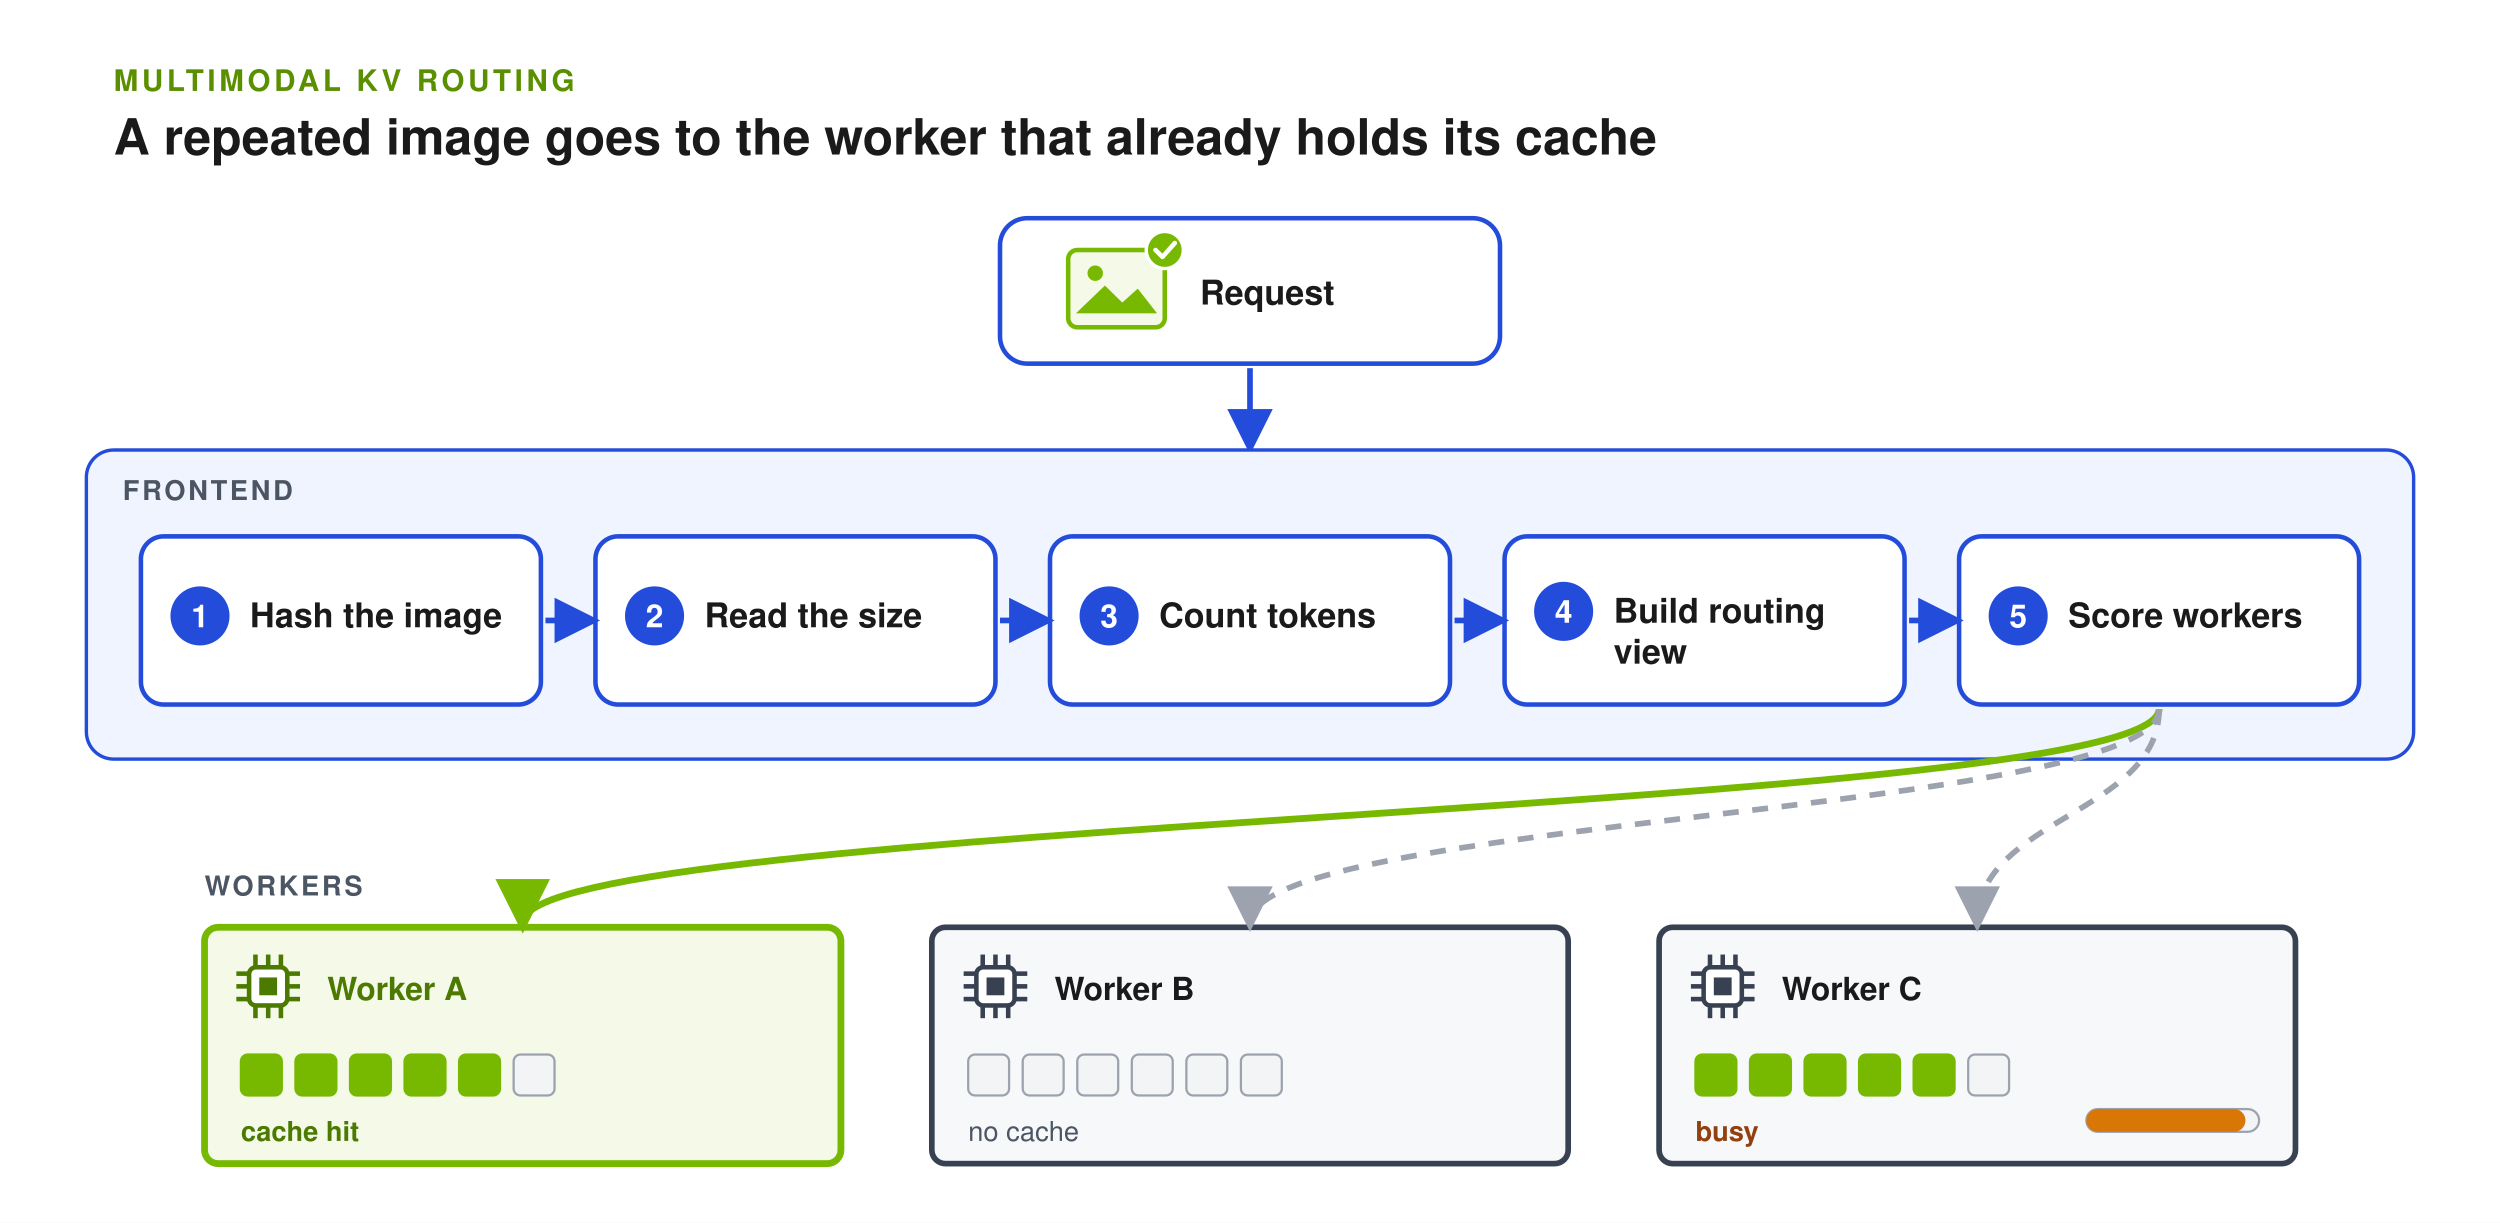
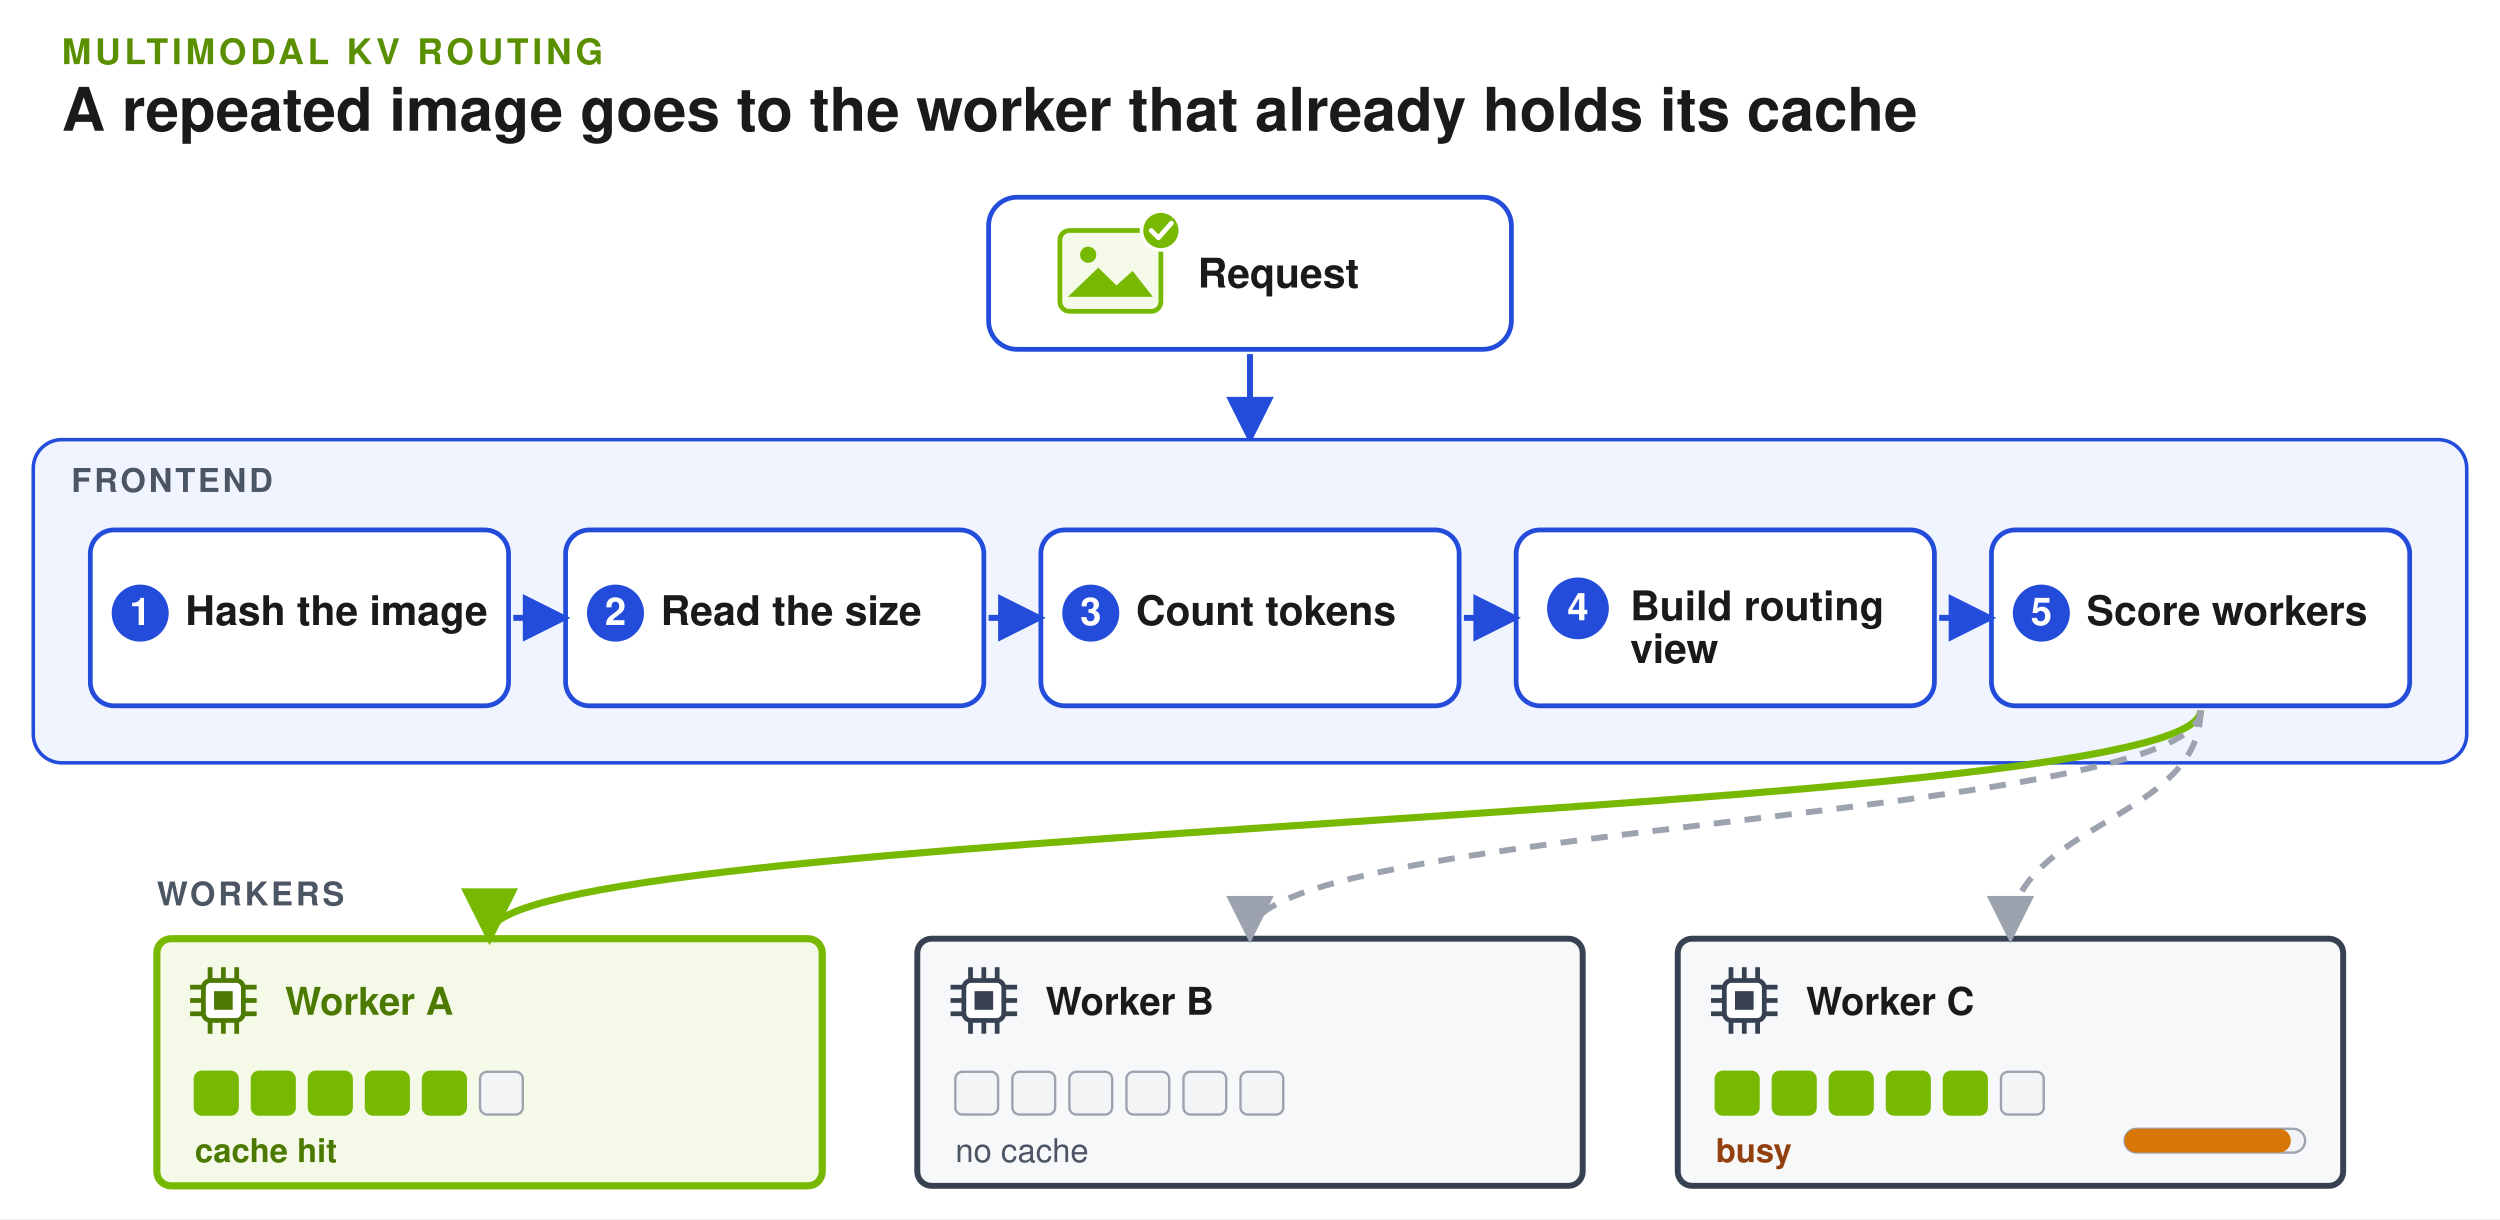
- <svg xmlns="http://www.w3.org/2000/svg" width="1100" height="538" viewBox="0 0 1100 538" role="img" aria-labelledby="title desc" font-family="Helvetica, Arial, sans-serif">
+ <svg xmlns="http://www.w3.org/2000/svg" width="1052" height="513" viewBox="24 13 1052 513" role="img" aria-labelledby="title desc" font-family="Helvetica, Arial, sans-serif">
  <defs>
    <marker id="arrow" viewBox="0 0 10 10" refX="8" refY="5" markerWidth="8" markerHeight="8" orient="auto">
      <path d="M0,0 L10,5 L0,10 z" fill="#234CDA" />
    </marker>
    <marker id="arrow-green" viewBox="0 0 10 10" refX="8" refY="5" markerWidth="8" markerHeight="8" orient="auto">
      <path d="M0,0 L10,5 L0,10 z" fill="#76B900" />
    </marker>
    <marker id="arrow-gray" viewBox="0 0 10 10" refX="8" refY="5" markerWidth="8" markerHeight="8" orient="auto">
      <path d="M0,0 L10,5 L0,10 z" fill="#9CA3AF" />
    </marker>
    <marker id="arrow-amber" viewBox="0 0 10 10" refX="8" refY="5" markerWidth="8" markerHeight="8" orient="auto">
      <path d="M0,0 L10,5 L0,10 z" fill="#D97706" />
    </marker>
    <marker id="arrow-green-start" viewBox="0 0 10 10" refX="8" refY="5" markerWidth="8" markerHeight="8" orient="auto-start-reverse">
      <path d="M0,0 L10,5 L0,10 z" fill="#76B900" />
    </marker>
  </defs>
-   <rect width="1100" height="538" fill="#FFFFFF" />
-   <text x="50" y="40" font-size="13" font-weight="700" letter-spacing="1.6" fill="#5A8F00">MULTIMODAL KV ROUTING</text>
-   <text x="50" y="68" font-size="22" font-weight="700" fill="#1A1A1A">A repeated image goes to the worker that already holds its cache</text>
+   <rect x="24" y="13" width="1052" height="513" fill="#FFFFFF" />
+   <text x="50" y="40" font-size="14.9" font-weight="700" letter-spacing="1.6" fill="#5A8F00">MULTIMODAL KV ROUTING</text>
+   <text x="50" y="68" font-size="25.3" font-weight="700" fill="#1A1A1A">A repeated image goes to the worker that already holds its cache</text>
  <rect x="440.0" y="96" width="220" height="64" rx="12" fill="#FFFFFF" stroke="#234CDA" stroke-width="2" />
  <rect x="470.0" y="110" width="42.5" height="34" rx="4" fill="#F4F9E8" stroke="#76B900" stroke-width="2" />
  <circle cx="481.9" cy="120.2" r="3.4" fill="#76B900" />
  <polygon points="473.4,137.88 486.15,125.64 493.8,133.12 500.6,127.0 509.1,137.88" fill="#76B900" />
  <circle cx="512.5" cy="110" r="8.16" fill="#76B900" stroke="#FFFFFF" stroke-width="1.5" />
  <path d="M508.42,110 L511.48,113.06 L516.92,106.94" fill="none" stroke="#FFFFFF" stroke-width="2" stroke-linecap="round" stroke-linejoin="round" />
-   <text x="528.0" y="134" font-size="15" font-weight="700" fill="#1A1A1A">Request</text>
+   <text x="528.0" y="134" font-size="17.2" font-weight="700" fill="#1A1A1A">Request</text>
  <line x1="550.0" y1="162" x2="550.0" y2="196" stroke="#234CDA" stroke-width="2.5" marker-end="url(#arrow)" />
  <rect x="38" y="198" width="1024" height="136" rx="12" fill="#F0F4FF" stroke="#234CDA" stroke-width="1.5" />
-   <text x="54" y="220" font-size="12" font-weight="700" letter-spacing="1.2" fill="#4B5563">FRONTEND</text>
+   <text x="54" y="220" font-size="13.8" font-weight="700" letter-spacing="1.2" fill="#4B5563">FRONTEND</text>
  <rect x="62.0" y="236" width="176" height="74" rx="10" fill="#FFFFFF" stroke="#234CDA" stroke-width="2" />
-   <circle cx="88.0" cy="271.0" r="13" fill="#234CDA" />
-   <text x="88.0" y="276.0" font-size="14" font-weight="700" fill="#FFFFFF" text-anchor="middle">1</text>
-   <text x="110.0" y="276.0" font-size="15" font-weight="700" fill="#1A1A1A">Hash the image</text>
+   <circle cx="83.0" cy="271.0" r="12" fill="#234CDA" />
+   <text x="83.0" y="276.0" font-size="16.1" font-weight="700" fill="#FFFFFF" text-anchor="middle">1</text>
+   <text x="102.0" y="276.0" font-size="17.2" font-weight="700" fill="#1A1A1A">Hash the image</text>
  <rect x="262.0" y="236" width="176" height="74" rx="10" fill="#FFFFFF" stroke="#234CDA" stroke-width="2" />
-   <circle cx="288.0" cy="271.0" r="13" fill="#234CDA" />
-   <text x="288.0" y="276.0" font-size="14" font-weight="700" fill="#FFFFFF" text-anchor="middle">2</text>
-   <text x="310.0" y="276.0" font-size="15" font-weight="700" fill="#1A1A1A">Read the size</text>
+   <circle cx="283.0" cy="271.0" r="12" fill="#234CDA" />
+   <text x="283.0" y="276.0" font-size="16.1" font-weight="700" fill="#FFFFFF" text-anchor="middle">2</text>
+   <text x="302.0" y="276.0" font-size="17.2" font-weight="700" fill="#1A1A1A">Read the size</text>
  <line x1="240.0" y1="273.0" x2="260.0" y2="273.0" stroke="#234CDA" stroke-width="2.5" marker-end="url(#arrow)" />
  <rect x="462.0" y="236" width="176" height="74" rx="10" fill="#FFFFFF" stroke="#234CDA" stroke-width="2" />
-   <circle cx="488.0" cy="271.0" r="13" fill="#234CDA" />
-   <text x="488.0" y="276.0" font-size="14" font-weight="700" fill="#FFFFFF" text-anchor="middle">3</text>
-   <text x="510.0" y="276.0" font-size="15" font-weight="700" fill="#1A1A1A">Count tokens</text>
+   <circle cx="483.0" cy="271.0" r="12" fill="#234CDA" />
+   <text x="483.0" y="276.0" font-size="16.1" font-weight="700" fill="#FFFFFF" text-anchor="middle">3</text>
+   <text x="502.0" y="276.0" font-size="17.2" font-weight="700" fill="#1A1A1A">Count tokens</text>
  <line x1="440.0" y1="273.0" x2="460.0" y2="273.0" stroke="#234CDA" stroke-width="2.5" marker-end="url(#arrow)" />
  <rect x="662.0" y="236" width="176" height="74" rx="10" fill="#FFFFFF" stroke="#234CDA" stroke-width="2" />
  <circle cx="688.0" cy="269.0" r="13" fill="#234CDA" />
-   <text x="688.0" y="274.0" font-size="14" font-weight="700" fill="#FFFFFF" text-anchor="middle">4</text>
-   <text x="710.0" y="274.0" font-size="15" font-weight="700" fill="#1A1A1A">Build routing</text>
-   <text x="710.0" y="292.0" font-size="15" font-weight="700" fill="#1A1A1A">view</text>
+   <text x="688.0" y="274.0" font-size="16.1" font-weight="700" fill="#FFFFFF" text-anchor="middle">4</text>
+   <text x="710.0" y="274.0" font-size="17.2" font-weight="700" fill="#1A1A1A">Build routing</text>
+   <text x="710.0" y="292.0" font-size="17.2" font-weight="700" fill="#1A1A1A">view</text>
  <line x1="640.0" y1="273.0" x2="660.0" y2="273.0" stroke="#234CDA" stroke-width="2.5" marker-end="url(#arrow)" />
  <rect x="862.0" y="236" width="176" height="74" rx="10" fill="#FFFFFF" stroke="#234CDA" stroke-width="2" />
-   <circle cx="888.0" cy="271.0" r="13" fill="#234CDA" />
-   <text x="888.0" y="276.0" font-size="14" font-weight="700" fill="#FFFFFF" text-anchor="middle">5</text>
-   <text x="910.0" y="276.0" font-size="15" font-weight="700" fill="#1A1A1A">Score workers</text>
+   <circle cx="883.0" cy="271.0" r="12" fill="#234CDA" />
+   <text x="883.0" y="276.0" font-size="16.1" font-weight="700" fill="#FFFFFF" text-anchor="middle">5</text>
+   <text x="902.0" y="276.0" font-size="17.2" font-weight="700" fill="#1A1A1A">Score workers</text>
  <line x1="840.0" y1="273.0" x2="860.0" y2="273.0" stroke="#234CDA" stroke-width="2.5" marker-end="url(#arrow)" />
-   <text x="90.0" y="394" font-size="12" font-weight="700" letter-spacing="1.2" fill="#4B5563">WORKERS</text>
+   <text x="90.0" y="394" font-size="13.8" font-weight="700" letter-spacing="1.2" fill="#4B5563">WORKERS</text>
  <rect x="90.0" y="408" width="280" height="104" rx="6" fill="#F4F9E8" stroke="#76B900" stroke-width="3" />
  <rect x="109.6" y="425.6" width="16.8" height="16.8" rx="3" fill="#FFFFFF" stroke="#4C7A00" stroke-width="2" />
  <rect x="114.08" y="430.08" width="7.84" height="7.84" fill="#4C7A00" />
  <line x1="112.4" y1="420" x2="112.4" y2="425.6" stroke="#4C7A00" stroke-width="2" />
  <line x1="112.4" y1="442.4" x2="112.4" y2="448" stroke="#4C7A00" stroke-width="2" />
  <line x1="104.0" y1="428.4" x2="109.6" y2="428.4" stroke="#4C7A00" stroke-width="2" />
  <line x1="126.4" y1="428.4" x2="132.0" y2="428.4" stroke="#4C7A00" stroke-width="2" />
  <line x1="118.0" y1="420" x2="118.0" y2="425.6" stroke="#4C7A00" stroke-width="2" />
  <line x1="118.0" y1="442.4" x2="118.0" y2="448" stroke="#4C7A00" stroke-width="2" />
  <line x1="104.0" y1="434.0" x2="109.6" y2="434.0" stroke="#4C7A00" stroke-width="2" />
  <line x1="126.4" y1="434.0" x2="132.0" y2="434.0" stroke="#4C7A00" stroke-width="2" />
  <line x1="123.6" y1="420" x2="123.6" y2="425.6" stroke="#4C7A00" stroke-width="2" />
  <line x1="123.6" y1="442.4" x2="123.6" y2="448" stroke="#4C7A00" stroke-width="2" />
  <line x1="104.0" y1="439.6" x2="109.6" y2="439.6" stroke="#4C7A00" stroke-width="2" />
  <line x1="126.4" y1="439.6" x2="132.0" y2="439.6" stroke="#4C7A00" stroke-width="2" />
-   <text x="144.0" y="440" font-size="14" font-weight="700" fill="#4C7A00">Worker A</text>
+   <text x="144.0" y="440" font-size="16.1" font-weight="700" fill="#4C7A00">Worker A</text>
  <rect x="106.0" y="464" width="18" height="18" rx="3" fill="#76B900" stroke="#76B900" stroke-width="1" />
  <rect x="130.0" y="464" width="18" height="18" rx="3" fill="#76B900" stroke="#76B900" stroke-width="1" />
  <rect x="154.0" y="464" width="18" height="18" rx="3" fill="#76B900" stroke="#76B900" stroke-width="1" />
  <rect x="178.0" y="464" width="18" height="18" rx="3" fill="#76B900" stroke="#76B900" stroke-width="1" />
  <rect x="202.0" y="464" width="18" height="18" rx="3" fill="#76B900" stroke="#76B900" stroke-width="1" />
  <rect x="226.0" y="464" width="18" height="18" rx="3" fill="#F3F4F6" stroke="#9CA3AF" stroke-width="1" />
-   <text x="106.0" y="502" font-size="12" font-weight="700" fill="#4C7A00">cache hit</text>
+   <text x="106.0" y="502" font-size="13.8" font-weight="700" fill="#4C7A00">cache hit</text>
  <path d="M950.0,312 C950.0,358 230.0,360 230.0,406" fill="none" stroke="#76B900" stroke-width="3" marker-end="url(#arrow-green)" />
  <rect x="410.0" y="408" width="280" height="104" rx="6" fill="#F7F8FA" stroke="#374151" stroke-width="2.5" />
  <rect x="429.6" y="425.6" width="16.8" height="16.8" rx="3" fill="#FFFFFF" stroke="#374151" stroke-width="2" />
  <rect x="434.08" y="430.08" width="7.84" height="7.84" fill="#374151" />
  <line x1="432.4" y1="420" x2="432.4" y2="425.6" stroke="#374151" stroke-width="2" />
  <line x1="432.4" y1="442.4" x2="432.4" y2="448" stroke="#374151" stroke-width="2" />
  <line x1="424.0" y1="428.4" x2="429.6" y2="428.4" stroke="#374151" stroke-width="2" />
  <line x1="446.4" y1="428.4" x2="452.0" y2="428.4" stroke="#374151" stroke-width="2" />
  <line x1="438.0" y1="420" x2="438.0" y2="425.6" stroke="#374151" stroke-width="2" />
  <line x1="438.0" y1="442.4" x2="438.0" y2="448" stroke="#374151" stroke-width="2" />
  <line x1="424.0" y1="434.0" x2="429.6" y2="434.0" stroke="#374151" stroke-width="2" />
  <line x1="446.4" y1="434.0" x2="452.0" y2="434.0" stroke="#374151" stroke-width="2" />
  <line x1="443.6" y1="420" x2="443.6" y2="425.6" stroke="#374151" stroke-width="2" />
  <line x1="443.6" y1="442.4" x2="443.6" y2="448" stroke="#374151" stroke-width="2" />
  <line x1="424.0" y1="439.6" x2="429.6" y2="439.6" stroke="#374151" stroke-width="2" />
  <line x1="446.4" y1="439.6" x2="452.0" y2="439.6" stroke="#374151" stroke-width="2" />
-   <text x="464.0" y="440" font-size="14" font-weight="700" fill="#1A1A1A">Worker B</text>
+   <text x="464.0" y="440" font-size="16.1" font-weight="700" fill="#1A1A1A">Worker B</text>
  <rect x="426.0" y="464" width="18" height="18" rx="3" fill="#F3F4F6" stroke="#9CA3AF" stroke-width="1" />
  <rect x="450.0" y="464" width="18" height="18" rx="3" fill="#F3F4F6" stroke="#9CA3AF" stroke-width="1" />
  <rect x="474.0" y="464" width="18" height="18" rx="3" fill="#F3F4F6" stroke="#9CA3AF" stroke-width="1" />
  <rect x="498.0" y="464" width="18" height="18" rx="3" fill="#F3F4F6" stroke="#9CA3AF" stroke-width="1" />
  <rect x="522.0" y="464" width="18" height="18" rx="3" fill="#F3F4F6" stroke="#9CA3AF" stroke-width="1" />
  <rect x="546.0" y="464" width="18" height="18" rx="3" fill="#F3F4F6" stroke="#9CA3AF" stroke-width="1" />
-   <text x="426.0" y="502" font-size="12" fill="#4B5563">no cache</text>
+   <text x="426.0" y="502" font-size="13.8" fill="#4B5563">no cache</text>
  <path d="M950.0,312 C950.0,358 550.0,360 550.0,406" fill="none" stroke="#9CA3AF" stroke-width="2.5" stroke-dasharray="7 6" marker-end="url(#arrow-gray)" />
  <rect x="730.0" y="408" width="280" height="104" rx="6" fill="#F7F8FA" stroke="#374151" stroke-width="2.5" />
  <rect x="749.6" y="425.6" width="16.8" height="16.8" rx="3" fill="#FFFFFF" stroke="#374151" stroke-width="2" />
  <rect x="754.08" y="430.08" width="7.84" height="7.84" fill="#374151" />
  <line x1="752.4" y1="420" x2="752.4" y2="425.6" stroke="#374151" stroke-width="2" />
  <line x1="752.4" y1="442.4" x2="752.4" y2="448" stroke="#374151" stroke-width="2" />
  <line x1="744.0" y1="428.4" x2="749.6" y2="428.4" stroke="#374151" stroke-width="2" />
  <line x1="766.4" y1="428.4" x2="772.0" y2="428.4" stroke="#374151" stroke-width="2" />
  <line x1="758.0" y1="420" x2="758.0" y2="425.6" stroke="#374151" stroke-width="2" />
  <line x1="758.0" y1="442.4" x2="758.0" y2="448" stroke="#374151" stroke-width="2" />
  <line x1="744.0" y1="434.0" x2="749.6" y2="434.0" stroke="#374151" stroke-width="2" />
  <line x1="766.4" y1="434.0" x2="772.0" y2="434.0" stroke="#374151" stroke-width="2" />
  <line x1="763.6" y1="420" x2="763.6" y2="425.6" stroke="#374151" stroke-width="2" />
  <line x1="763.6" y1="442.4" x2="763.6" y2="448" stroke="#374151" stroke-width="2" />
  <line x1="744.0" y1="439.6" x2="749.6" y2="439.6" stroke="#374151" stroke-width="2" />
  <line x1="766.4" y1="439.6" x2="772.0" y2="439.6" stroke="#374151" stroke-width="2" />
-   <text x="784.0" y="440" font-size="14" font-weight="700" fill="#1A1A1A">Worker C</text>
+   <text x="784.0" y="440" font-size="16.1" font-weight="700" fill="#1A1A1A">Worker C</text>
  <rect x="746.0" y="464" width="18" height="18" rx="3" fill="#76B900" stroke="#76B900" stroke-width="1" />
  <rect x="770.0" y="464" width="18" height="18" rx="3" fill="#76B900" stroke="#76B900" stroke-width="1" />
  <rect x="794.0" y="464" width="18" height="18" rx="3" fill="#76B900" stroke="#76B900" stroke-width="1" />
  <rect x="818.0" y="464" width="18" height="18" rx="3" fill="#76B900" stroke="#76B900" stroke-width="1" />
  <rect x="842.0" y="464" width="18" height="18" rx="3" fill="#76B900" stroke="#76B900" stroke-width="1" />
  <rect x="866.0" y="464" width="18" height="18" rx="3" fill="#F3F4F6" stroke="#9CA3AF" stroke-width="1" />
-   <text x="746.0" y="502" font-size="12" font-weight="700" fill="#92400E">busy</text>
+   <text x="746.0" y="502" font-size="13.8" font-weight="700" fill="#92400E">busy</text>
  <rect x="918.0" y="488" width="76" height="10" rx="5" fill="#F3F4F6" stroke="#9CA3AF" />
  <rect x="918.0" y="488" width="70" height="10" rx="5" fill="#D97706" />
  <path d="M950.0,312 C950.0,358 870.0,360 870.0,406" fill="none" stroke="#9CA3AF" stroke-width="2.5" stroke-dasharray="7 6" marker-end="url(#arrow-gray)" />
</svg>
